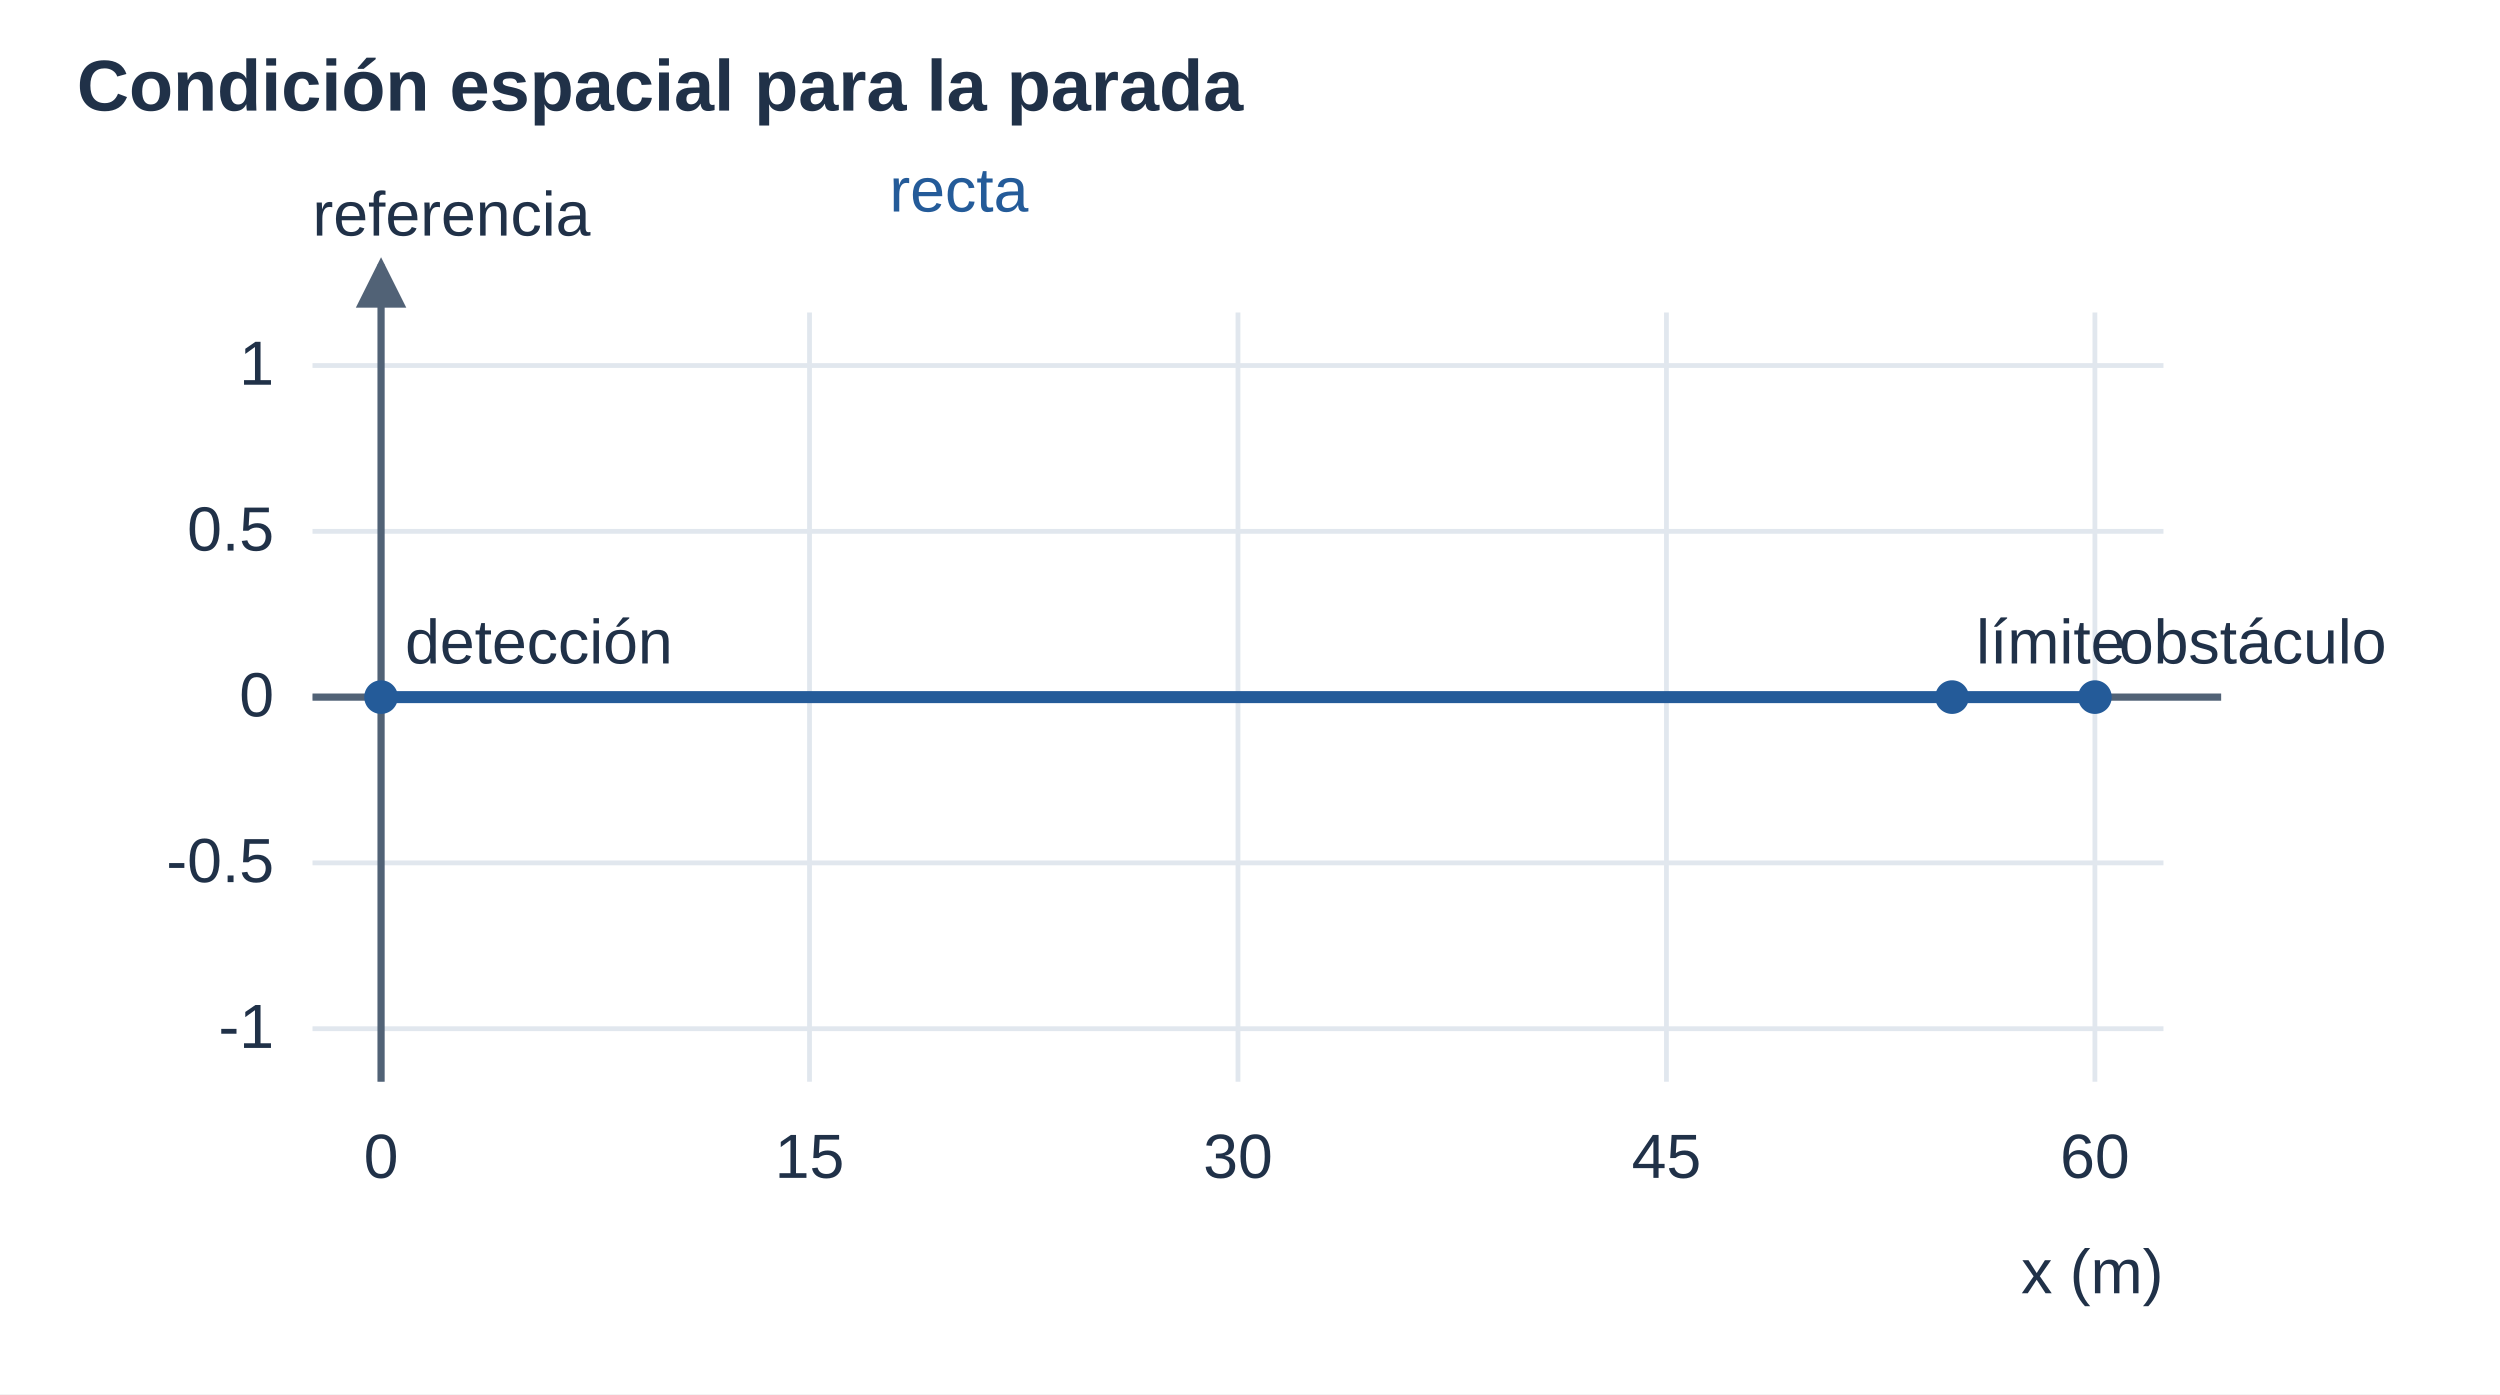
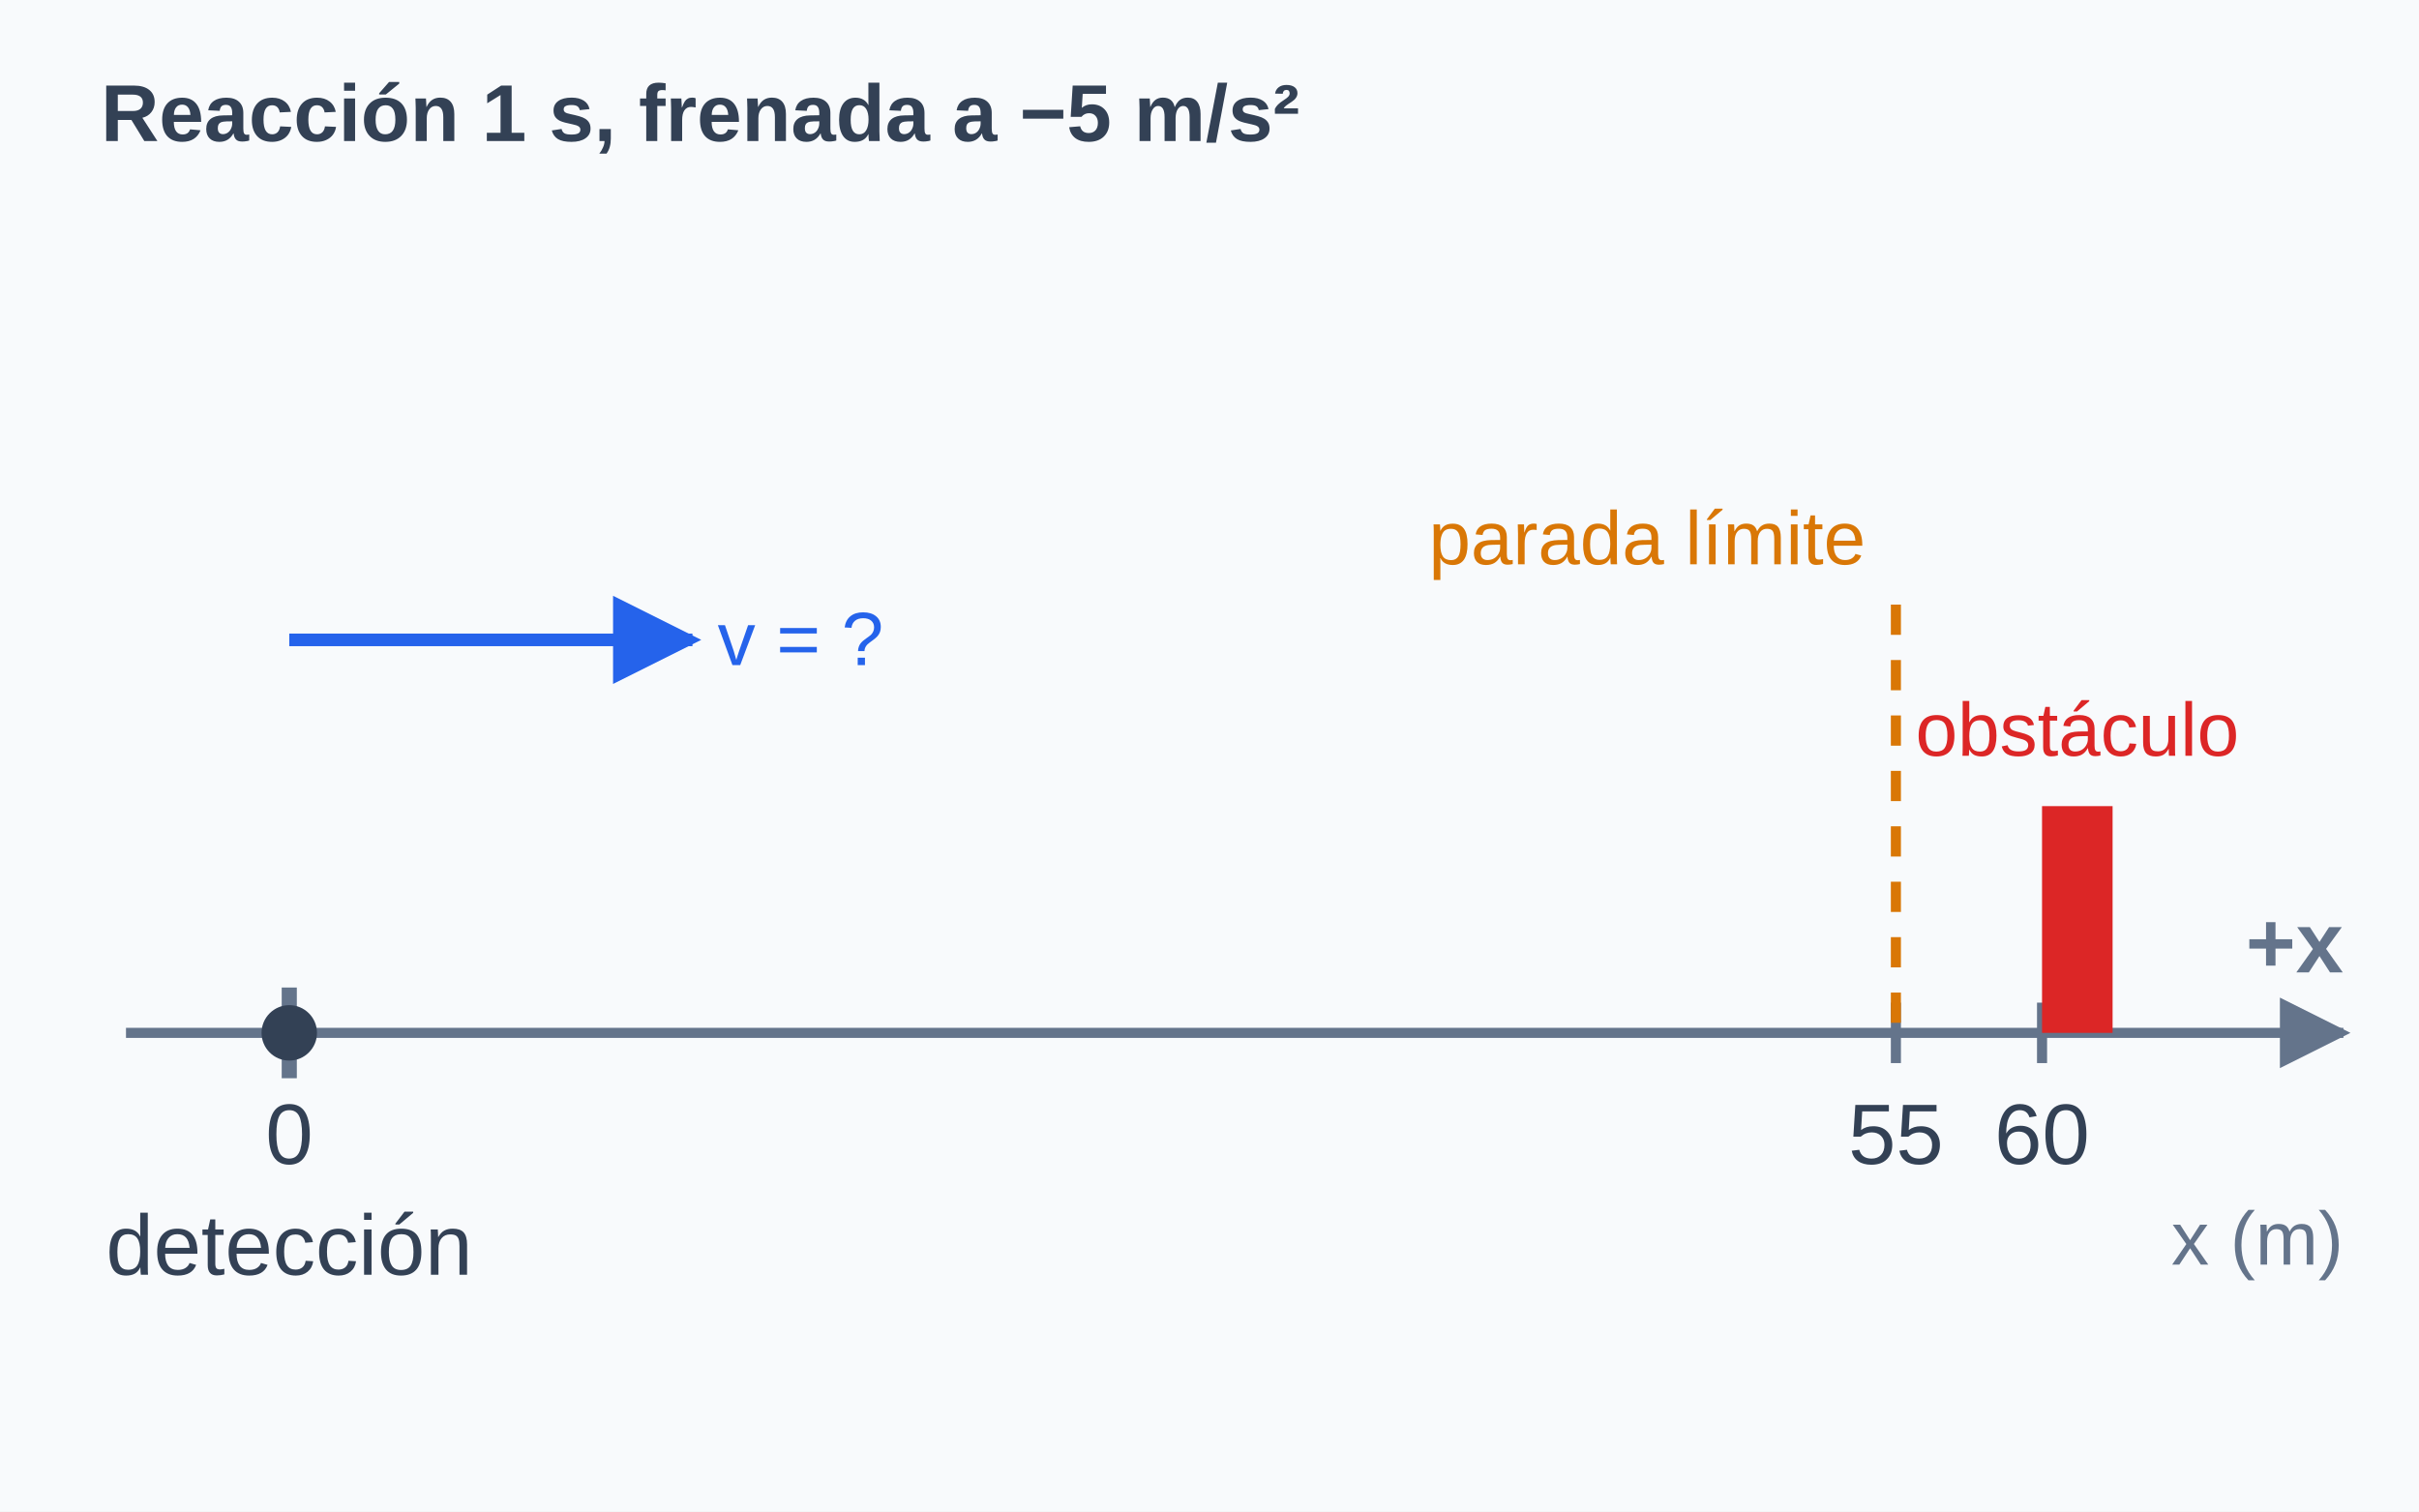
- <svg xmlns="http://www.w3.org/2000/svg" viewBox="0 0 520 290" role="img" aria-labelledby="title desc" style="max-width:100%;height:auto">
+ <svg xmlns="http://www.w3.org/2000/svg" viewBox="0 0 480 300" role="img" aria-labelledby="title desc">
  <defs>
-     <marker id="arrow" markerWidth="7" markerHeight="7" refX="6" refY="3.5" orient="auto-start-reverse">
-       <path d="M0 0 L7 3.5 L0 7Z" fill="context-stroke" />
+     <marker id="a-axis" viewBox="0 0 10 10" refX="9" refY="5" markerWidth="7" markerHeight="7" orient="auto-start-reverse">
+       <path d="M0 0 L10 5 L0 10 Z" fill="#64748b" />
+     </marker>
+     <marker id="a-blue" viewBox="0 0 10 10" refX="9" refY="5" markerWidth="7" markerHeight="7" orient="auto-start-reverse">
+       <path d="M0 0 L10 5 L0 10 Z" fill="#2563eb" />
+     </marker>
+     <marker id="a-amber" viewBox="0 0 10 10" refX="9" refY="5" markerWidth="7" markerHeight="7" orient="auto-start-reverse">
+       <path d="M0 0 L10 5 L0 10 Z" fill="#d97706" />
+     </marker>
+     <marker id="a-green" viewBox="0 0 10 10" refX="9" refY="5" markerWidth="7" markerHeight="7" orient="auto-start-reverse">
+       <path d="M0 0 L10 5 L0 10 Z" fill="#16a34a" />
+     </marker>
+     <marker id="a-red" viewBox="0 0 10 10" refX="9" refY="5" markerWidth="7" markerHeight="7" orient="auto-start-reverse">
+       <path d="M0 0 L10 5 L0 10 Z" fill="#dc2626" />
+     </marker>
+     <marker id="a-grey" viewBox="0 0 10 10" refX="9" refY="5" markerWidth="7" markerHeight="7" orient="auto-start-reverse">
+       <path d="M0 0 L10 5 L0 10 Z" fill="#94a3b8" />
    </marker>
  </defs>
-   <rect width="100%" height="100%" fill="white" />
-   <g font-family="Arial,sans-serif" font-size="13" fill="#203148">
-     <text x="16" y="23" font-size="15" font-weight="bold">Condición espacial para la parada</text>
-     <path d="M79.26 65V225 M65 213.97H450" stroke="#e1e7ee" fill="none" />
-     <text x="79.26" y="245" text-anchor="middle">0</text>
-     <text x="57" y="217.97" text-anchor="end">-1</text>
-     <path d="M168.38 65V225 M65 179.48H450" stroke="#e1e7ee" fill="none" />
-     <text x="168.38" y="245" text-anchor="middle">15</text>
-     <text x="57" y="183.48" text-anchor="end">-0.5</text>
-     <path d="M257.50 65V225 M65 145.00H450" stroke="#e1e7ee" fill="none" />
-     <text x="257.50" y="245" text-anchor="middle">30</text>
-     <text x="57" y="149.00" text-anchor="end">0</text>
-     <path d="M346.62 65V225 M65 110.52H450" stroke="#e1e7ee" fill="none" />
-     <text x="346.62" y="245" text-anchor="middle">45</text>
-     <text x="57" y="114.52" text-anchor="end">0.5</text>
-     <path d="M435.74 65V225 M65 76.03H450" stroke="#e1e7ee" fill="none" />
-     <text x="435.74" y="245" text-anchor="middle">60</text>
-     <text x="57" y="80.03" text-anchor="end">1</text>
-     <path d="M65 145.00H462 M79.26 225V55" stroke="#516276" stroke-width="1.5" fill="none" marker-end="url(#arrow)" />
-     <text x="450" y="269" text-anchor="end">x (m)</text>
-     <text x="65" y="49">referencia</text>
-     <polyline points="79.26,145.00 435.74,145.00" fill="none" stroke="#245b99" stroke-width="2.5" />
-     <text x="185" y="44" fill="#245b99">recta</text>
-     <circle cx="79.26" cy="145.00" r="3.5" fill="#245b99" />
-     <text x="84.26" y="138.00">detección</text>
-     <circle cx="406.03" cy="145.00" r="3.5" fill="#245b99" />
-     <text x="411.03" y="138.00">límite</text>
-     <circle cx="435.74" cy="145.00" r="3.5" fill="#245b99" />
-     <text x="440.74" y="138.00">obstáculo</text>
+   <rect width="480" height="300" fill="#f8fafc" />
+   <g font-family="Arial, sans-serif">
+     <path d="M25.0 205.0 L465.0 205.0" fill="none" stroke="#64748b" stroke-width="2" marker-end="url(#a-axis)" />
+     <text x="465.0" y="193.0" font-size="17" text-anchor="end" fill="#64748b" font-weight="bold">+x</text>
+     <path d="M57.4 199.0 L57.4 211.0" fill="none" stroke="#64748b" stroke-width="2" />
+     <text x="57.4" y="231.0" font-size="17" text-anchor="middle" fill="#334155">0</text>
+     <path d="M376.2 199.0 L376.2 211.0" fill="none" stroke="#64748b" stroke-width="2" />
+     <text x="376.2" y="231.0" font-size="17" text-anchor="middle" fill="#334155">55</text>
+     <path d="M405.2 199.0 L405.2 211.0" fill="none" stroke="#64748b" stroke-width="2" />
+     <text x="405.2" y="231.0" font-size="17" text-anchor="middle" fill="#334155">60</text>
+     <path d="M57.4 196.0 L57.4 214.0" fill="none" stroke="#64748b" stroke-width="3" />
+     <text x="465.0" y="251.0" font-size="15" text-anchor="end" fill="#64748b">x (m)</text>
+     <circle cx="57.4" cy="205.0" r="5.5" fill="#334155" />
+     <text x="57.4" y="253.0" font-size="17" text-anchor="middle" fill="#334155">detección</text>
+     <rect x="405.2" y="160.0" width="14.0" height="45.0" rx="0" fill="#dc2626" stroke="none" stroke-width="2" />
+     <text x="412.2" y="150.0" font-size="15" text-anchor="middle" fill="#dc2626">obstáculo</text>
+     <path d="M376.2 120.0 L376.2 205.0" fill="none" stroke="#d97706" stroke-width="2" stroke-dasharray="6 5" />
+     <text x="370.2" y="112.0" font-size="15" text-anchor="end" fill="#d97706">parada límite</text>
+     <path d="M57.4 127.0 L137.4 127.0" fill="none" stroke="#2563eb" stroke-width="2.5" marker-end="url(#a-blue)" />
+     <text x="142.4" y="132.0" font-size="15" text-anchor="start" fill="#2563eb">v = ?</text>
+     <text x="20.0" y="28.0" font-size="16" text-anchor="start" fill="#334155" font-weight="bold">Reacción 1 s, frenada a −5 m/s²</text>
  </g>
</svg>
